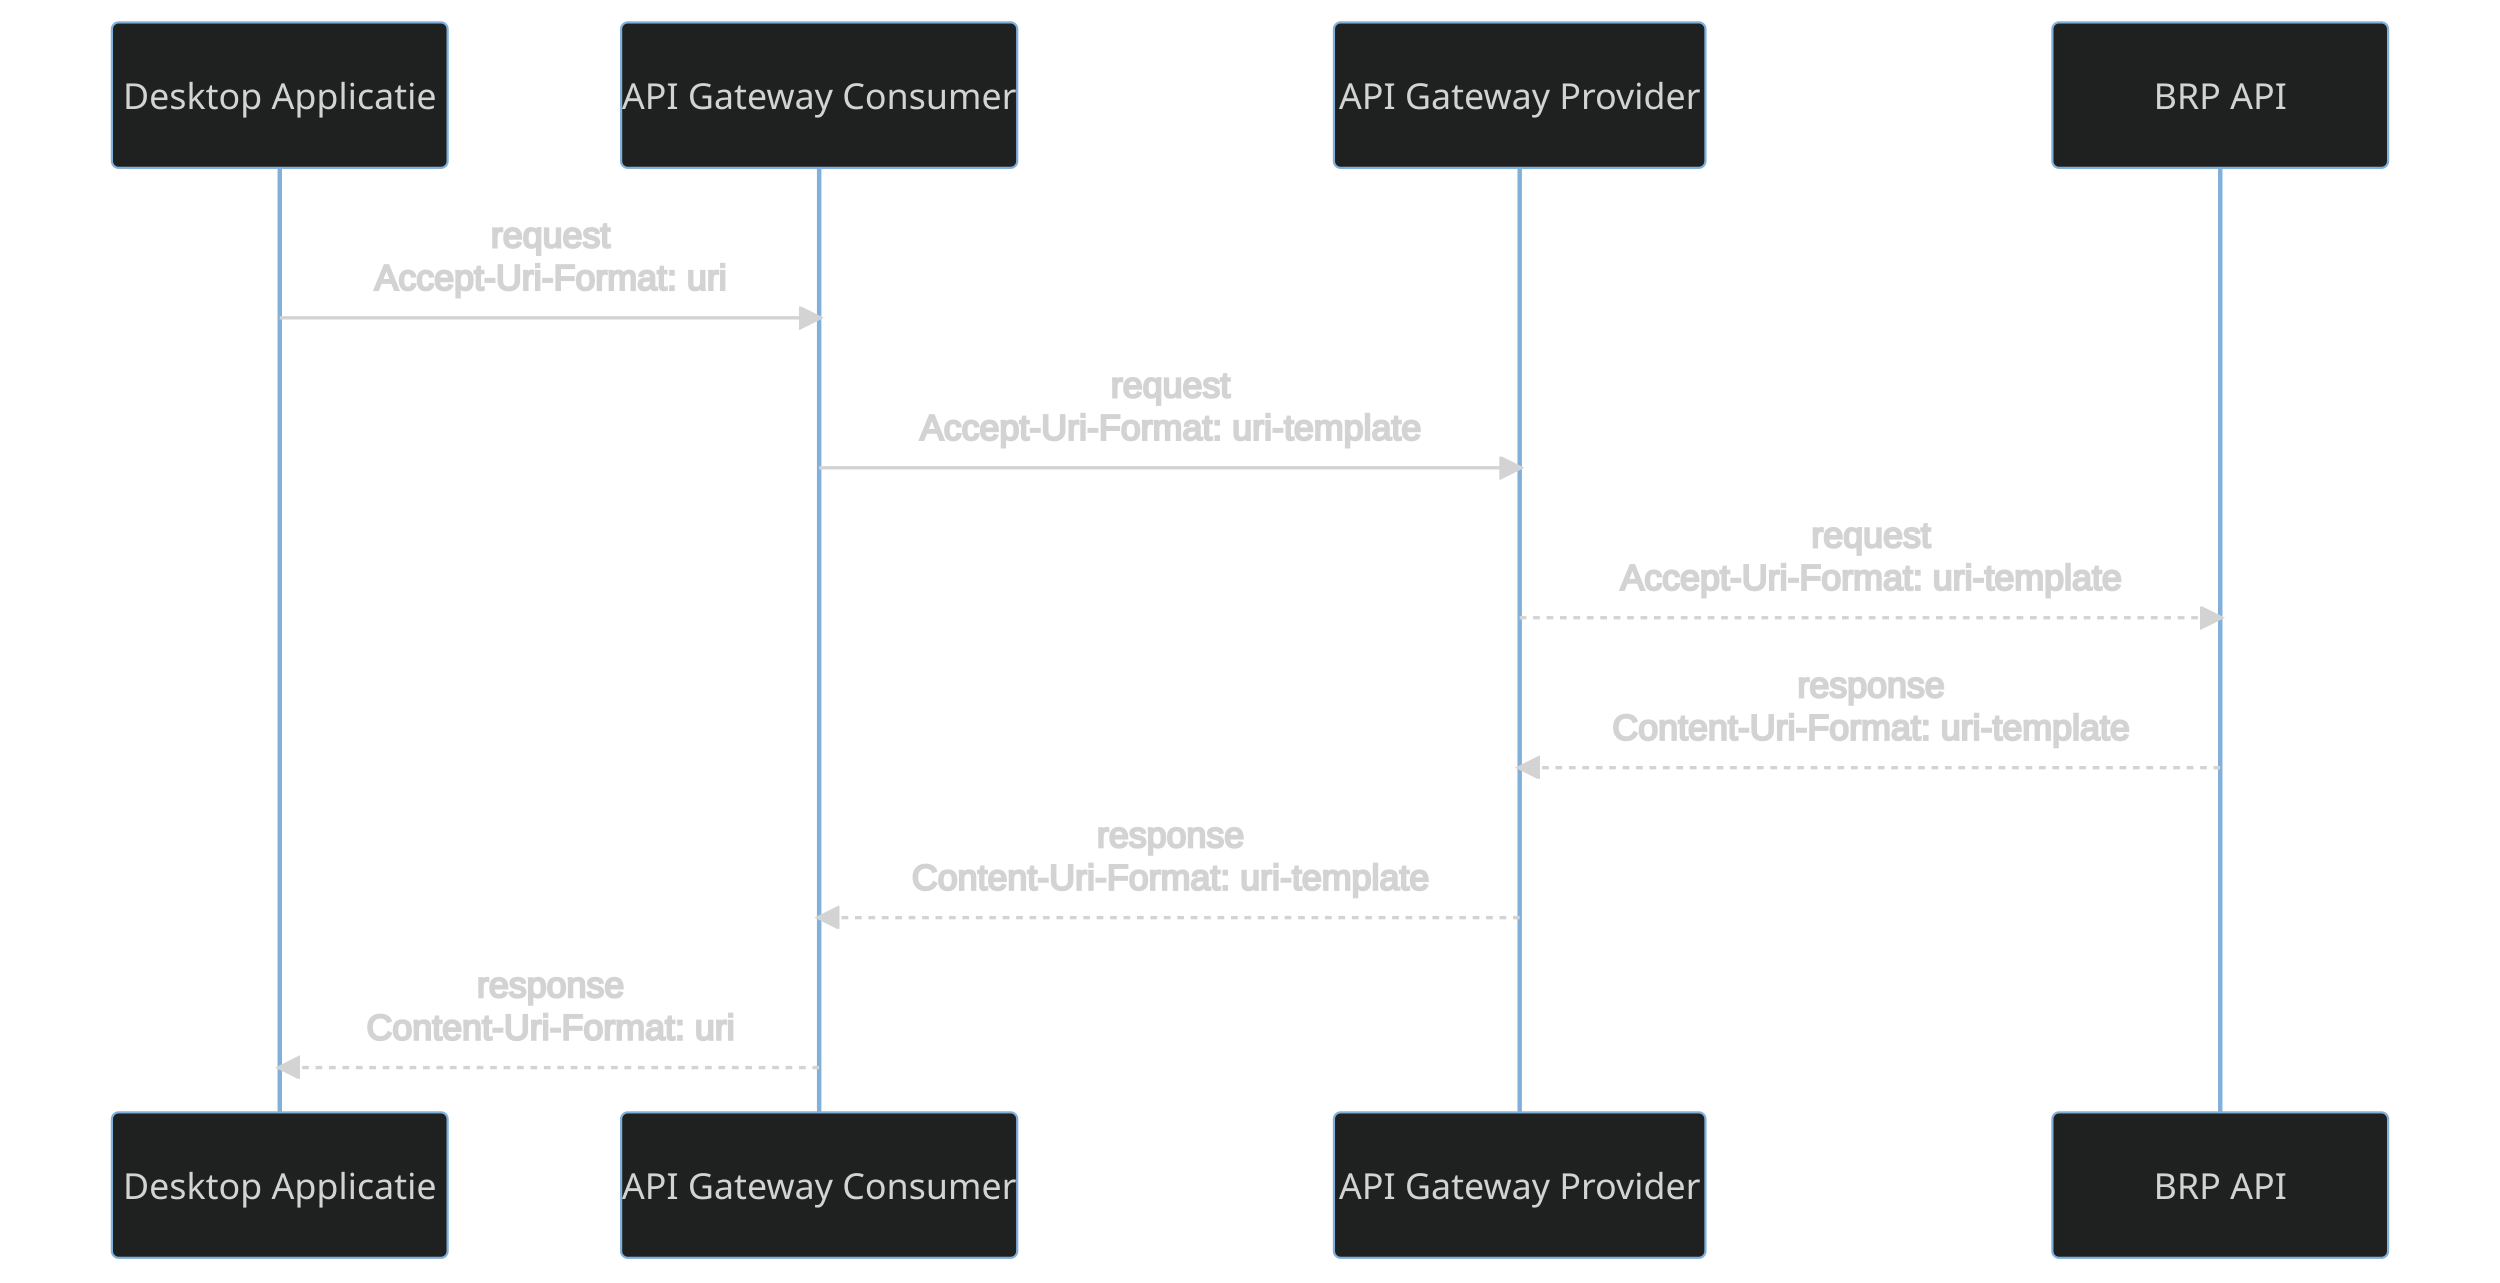
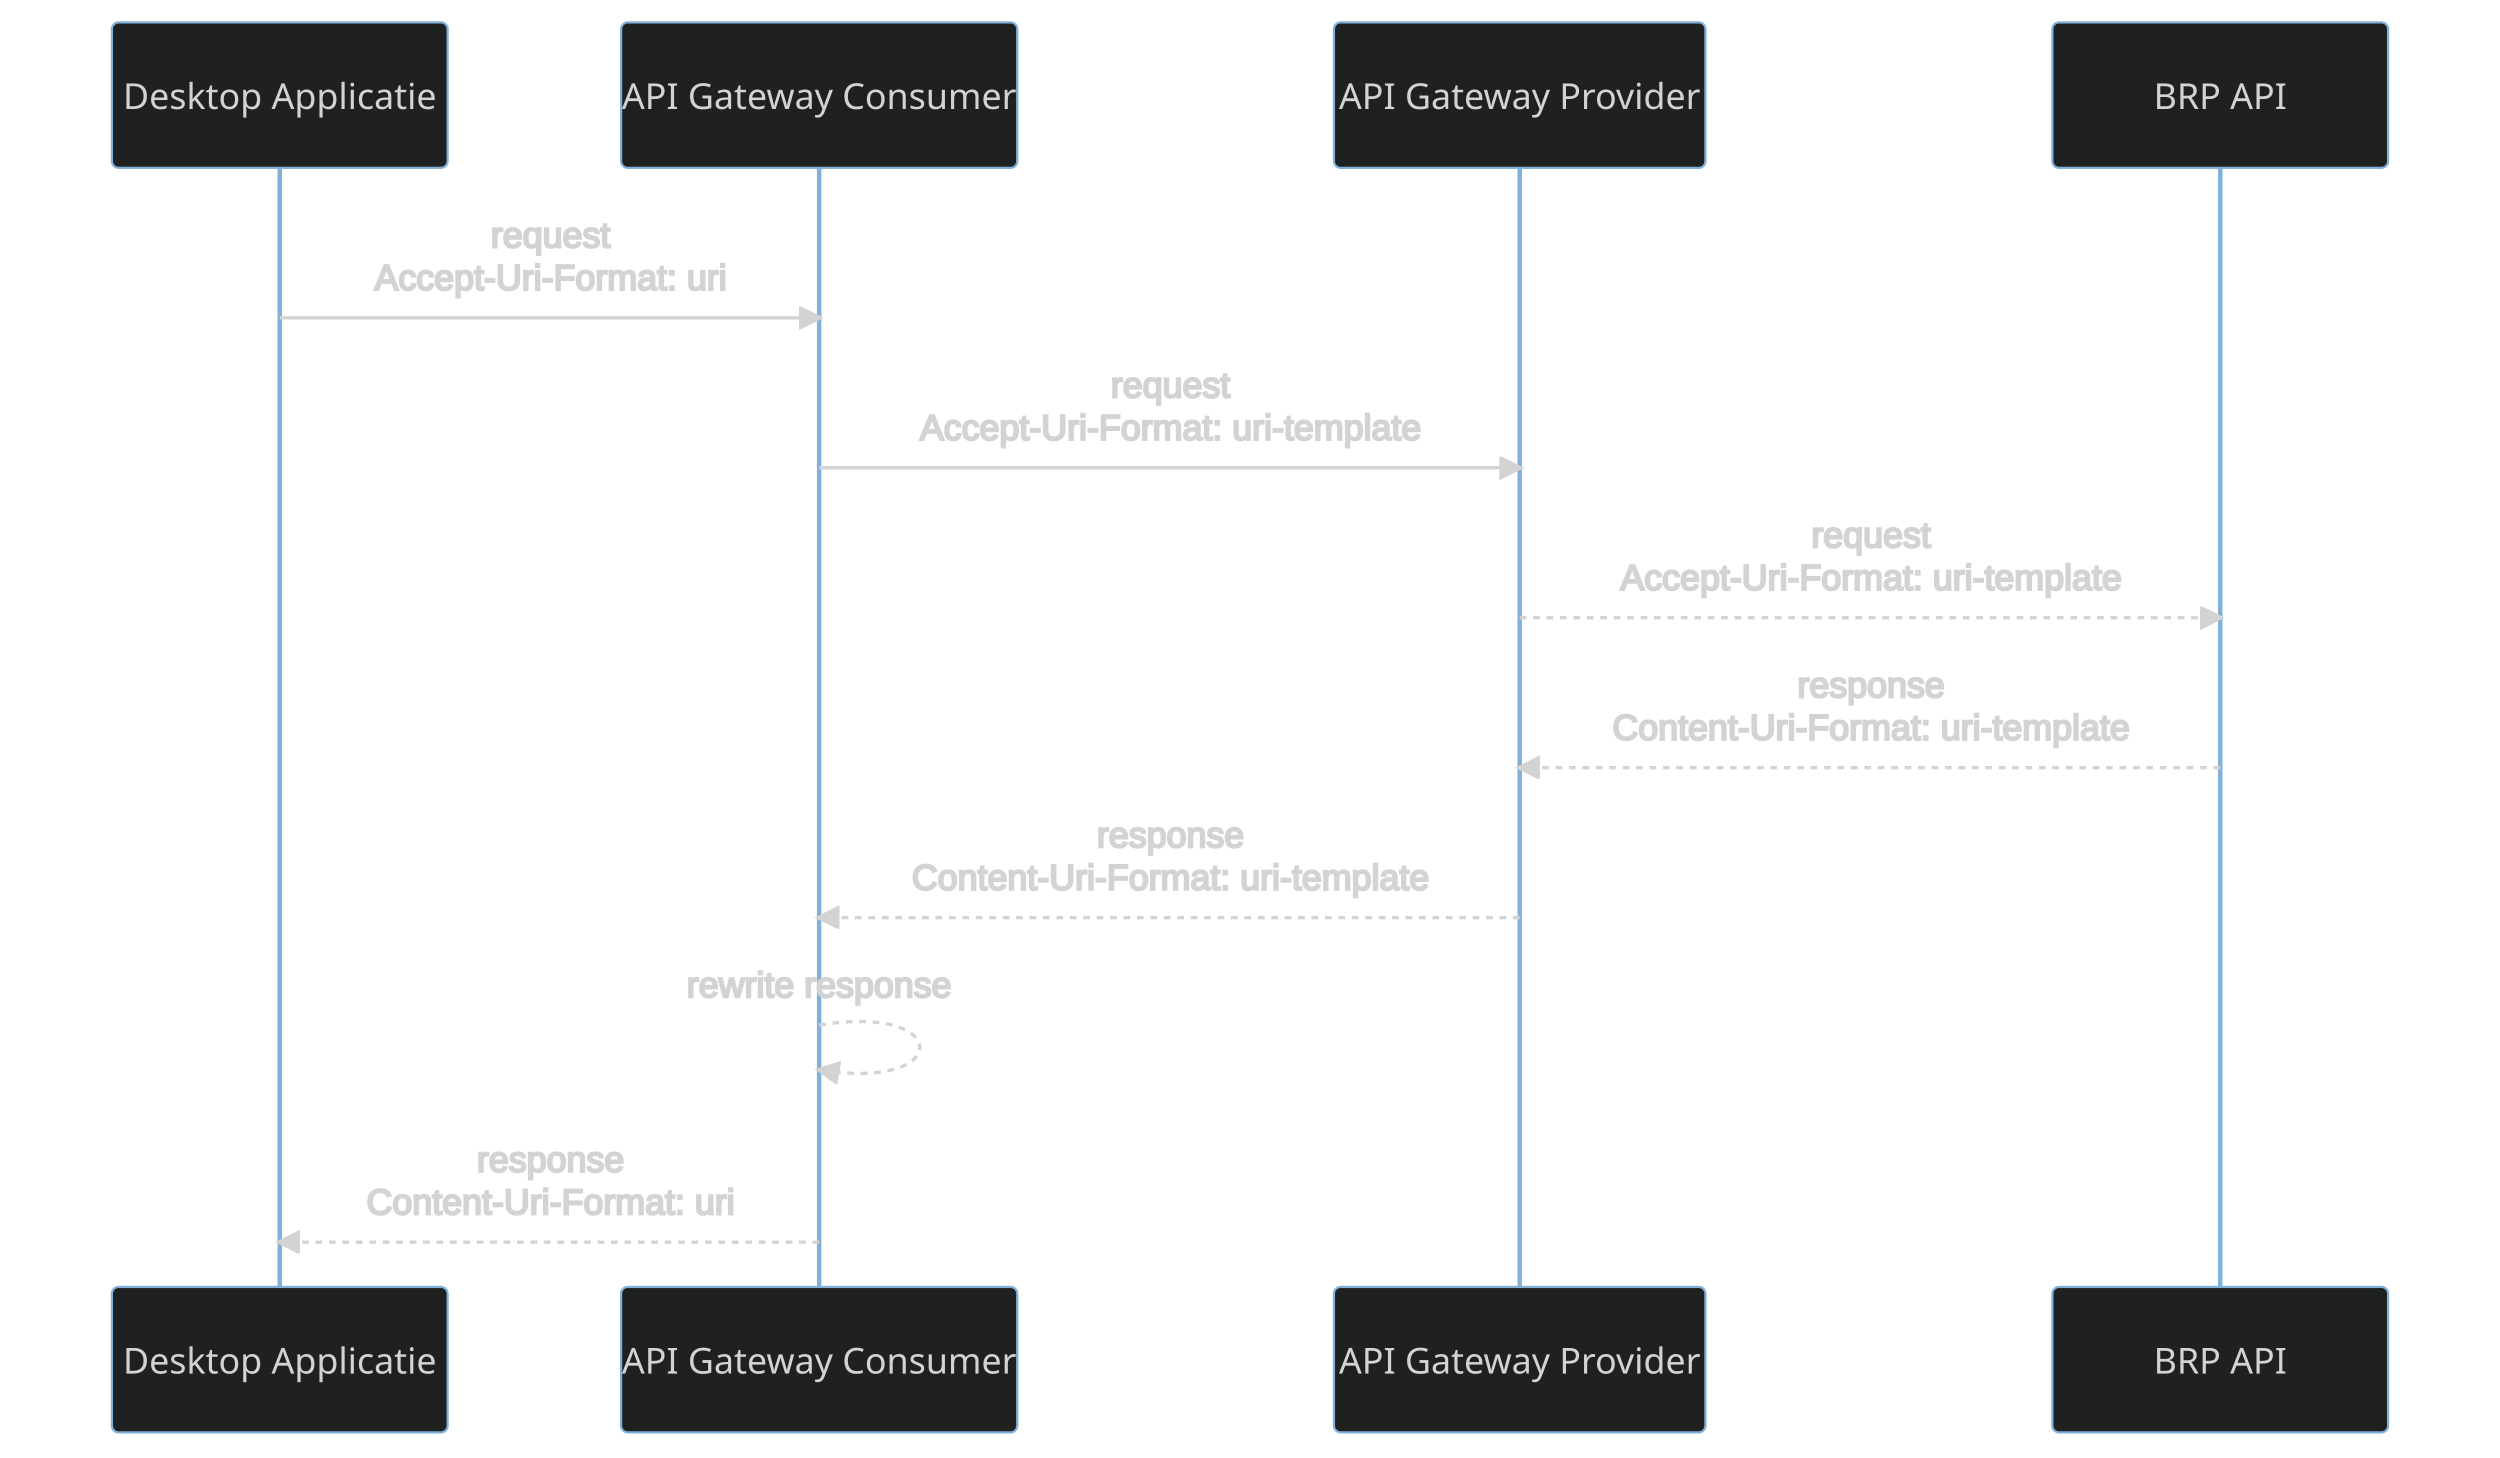
- <svg xmlns="http://www.w3.org/2000/svg" id="graph-div" width="100%" height="573" style="max-width: 1117px;" viewBox="-50 -10 1117 573">
+ <svg xmlns="http://www.w3.org/2000/svg" id="graph-div" width="100%" height="651" style="max-width: 1117px;" viewBox="-50 -10 1117 651">
  <style>#graph-div {font-family:"trebuchet ms",verdana,arial,sans-serif;font-size:16px;fill:#ccc;}#graph-div .error-icon{fill:#a44141;}#graph-div .error-text{fill:#ddd;stroke:#ddd;}#graph-div .edge-thickness-normal{stroke-width:2px;}#graph-div .edge-thickness-thick{stroke-width:3.5px;}#graph-div .edge-pattern-solid{stroke-dasharray:0;}#graph-div .edge-pattern-dashed{stroke-dasharray:3;}#graph-div .edge-pattern-dotted{stroke-dasharray:2;}#graph-div .marker{fill:lightgrey;stroke:lightgrey;}#graph-div .marker.cross{stroke:lightgrey;}#graph-div svg{font-family:"trebuchet ms",verdana,arial,sans-serif;font-size:16px;}#graph-div .actor{stroke:#81B1DB;fill:#1f2020;}#graph-div text.actor&gt;tspan{fill:lightgrey;stroke:none;}#graph-div .actor-line{stroke:lightgrey;}#graph-div .messageLine0{stroke-width:1.5;stroke-dasharray:none;stroke:lightgrey;}#graph-div .messageLine1{stroke-width:1.5;stroke-dasharray:2,2;stroke:lightgrey;}#graph-div #arrowhead path{fill:lightgrey;stroke:lightgrey;}#graph-div .sequenceNumber{fill:black;}#graph-div #sequencenumber{fill:lightgrey;}#graph-div #crosshead path{fill:lightgrey;stroke:lightgrey;}#graph-div .messageText{fill:lightgrey;stroke:lightgrey;}#graph-div .labelBox{stroke:#81B1DB;fill:#1f2020;}#graph-div .labelText,#graph-div .labelText&gt;tspan{fill:lightgrey;stroke:none;}#graph-div .loopText,#graph-div .loopText&gt;tspan{fill:lightgrey;stroke:none;}#graph-div .loopLine{stroke-width:2px;stroke-dasharray:2,2;stroke:#81B1DB;fill:#81B1DB;}#graph-div .note{stroke:hsl(180, 0%, 18.353%);fill:hsl(180, 1.587%, 28.353%);}#graph-div .noteText,#graph-div .noteText&gt;tspan{fill:rgb(183.848, 181.552, 181.552);stroke:none;}#graph-div .activation0{fill:hsl(180, 1.587%, 28.353%);stroke:#81B1DB;}#graph-div .activation1{fill:hsl(180, 1.587%, 28.353%);stroke:#81B1DB;}#graph-div .activation2{fill:hsl(180, 1.587%, 28.353%);stroke:#81B1DB;}#graph-div .actorPopupMenu{position:absolute;}#graph-div .actorPopupMenuPanel{position:absolute;fill:#1f2020;box-shadow:0px 8px 16px 0px rgba(0,0,0,0.2);filter:drop-shadow(3px 5px 2px rgb(0 0 0 / 0.4));}#graph-div .actor-man line{stroke:#81B1DB;fill:#1f2020;}#graph-div .actor-man circle,#graph-div line{stroke:#81B1DB;fill:#1f2020;stroke-width:2px;}#graph-div :root{--mermaid-font-family:"trebuchet ms",verdana,arial,sans-serif;}</style>
  <g />
  <defs>
    <symbol id="computer" width="24" height="24">
      <path transform="scale(.5)" d="M2 2v13h20v-13h-20zm18 11h-16v-9h16v9zm-10.228 6l.466-1h3.524l.467 1h-4.457zm14.228 3h-24l2-6h2.104l-1.33 4h18.45l-1.297-4h2.073l2 6zm-5-10h-14v-7h14v7z" />
    </symbol>
  </defs>
  <defs>
    <symbol id="database" fill-rule="evenodd" clip-rule="evenodd">
      <path transform="scale(.5)" d="M12.258.001l.256.004.255.005.253.008.251.01.249.012.247.015.246.016.242.019.241.02.239.023.236.024.233.027.231.028.229.031.225.032.223.034.22.036.217.038.214.04.211.041.208.043.205.045.201.046.198.048.194.05.191.051.187.053.183.054.18.056.175.057.172.059.168.06.163.061.16.063.155.064.15.066.074.033.073.033.071.034.07.034.069.035.068.035.067.035.066.035.064.036.064.036.062.036.06.036.06.037.058.037.058.037.055.038.055.038.053.038.052.038.051.039.05.039.048.039.047.039.045.04.044.04.043.04.041.04.04.041.039.041.037.041.036.041.034.041.033.042.032.042.03.042.029.042.027.042.026.043.024.043.023.043.021.043.02.043.018.044.017.043.015.044.013.044.012.044.011.045.009.044.007.045.006.045.004.045.002.045.001.045v17l-.001.045-.002.045-.004.045-.006.045-.007.045-.009.044-.011.045-.012.044-.013.044-.015.044-.017.043-.018.044-.02.043-.021.043-.023.043-.024.043-.026.043-.027.042-.029.042-.03.042-.032.042-.033.042-.034.041-.036.041-.037.041-.039.041-.04.041-.041.04-.043.04-.044.04-.045.04-.047.039-.048.039-.05.039-.051.039-.052.038-.053.038-.055.038-.055.038-.058.037-.058.037-.06.037-.06.036-.062.036-.064.036-.064.036-.066.035-.067.035-.068.035-.069.035-.07.034-.071.034-.073.033-.074.033-.15.066-.155.064-.16.063-.163.061-.168.06-.172.059-.175.057-.18.056-.183.054-.187.053-.191.051-.194.05-.198.048-.201.046-.205.045-.208.043-.211.041-.214.04-.217.038-.22.036-.223.034-.225.032-.229.031-.231.028-.233.027-.236.024-.239.023-.241.02-.242.019-.246.016-.247.015-.249.012-.251.01-.253.008-.255.005-.256.004-.258.001-.258-.001-.256-.004-.255-.005-.253-.008-.251-.01-.249-.012-.247-.015-.245-.016-.243-.019-.241-.02-.238-.023-.236-.024-.234-.027-.231-.028-.228-.031-.226-.032-.223-.034-.22-.036-.217-.038-.214-.04-.211-.041-.208-.043-.204-.045-.201-.046-.198-.048-.195-.05-.19-.051-.187-.053-.184-.054-.179-.056-.176-.057-.172-.059-.167-.06-.164-.061-.159-.063-.155-.064-.151-.066-.074-.033-.072-.033-.072-.034-.07-.034-.069-.035-.068-.035-.067-.035-.066-.035-.064-.036-.063-.036-.062-.036-.061-.036-.06-.037-.058-.037-.057-.037-.056-.038-.055-.038-.053-.038-.052-.038-.051-.039-.049-.039-.049-.039-.046-.039-.046-.04-.044-.04-.043-.04-.041-.04-.04-.041-.039-.041-.037-.041-.036-.041-.034-.041-.033-.042-.032-.042-.03-.042-.029-.042-.027-.042-.026-.043-.024-.043-.023-.043-.021-.043-.02-.043-.018-.044-.017-.043-.015-.044-.013-.044-.012-.044-.011-.045-.009-.044-.007-.045-.006-.045-.004-.045-.002-.045-.001-.045v-17l.001-.045.002-.045.004-.045.006-.045.007-.045.009-.044.011-.045.012-.044.013-.044.015-.044.017-.043.018-.044.02-.043.021-.043.023-.043.024-.043.026-.043.027-.042.029-.042.03-.042.032-.042.033-.042.034-.041.036-.041.037-.041.039-.041.04-.041.041-.04.043-.04.044-.04.046-.04.046-.039.049-.039.049-.039.051-.039.052-.038.053-.038.055-.038.056-.038.057-.037.058-.037.06-.037.061-.036.062-.036.063-.036.064-.036.066-.035.067-.035.068-.035.069-.035.07-.034.072-.034.072-.033.074-.033.151-.066.155-.064.159-.063.164-.061.167-.06.172-.059.176-.057.179-.056.184-.054.187-.053.19-.051.195-.05.198-.048.201-.046.204-.045.208-.043.211-.041.214-.04.217-.038.22-.036.223-.034.226-.032.228-.031.231-.028.234-.027.236-.024.238-.023.241-.02.243-.019.245-.016.247-.015.249-.012.251-.01.253-.008.255-.005.256-.004.258-.001.258.001zm-9.258 20.499v.01l.001.021.003.021.004.022.005.021.006.022.007.022.009.023.01.022.011.023.012.023.013.023.015.023.016.024.017.023.018.024.019.024.021.024.022.025.023.024.024.025.052.049.056.05.061.051.066.051.07.051.075.051.079.052.084.052.088.052.092.052.097.052.102.051.105.052.11.052.114.051.119.051.123.051.127.05.131.05.135.05.139.048.144.049.147.047.152.047.155.047.16.045.163.045.167.043.171.043.176.041.178.041.183.039.187.039.19.037.194.035.197.035.202.033.204.031.209.03.212.029.216.027.219.025.222.024.226.021.23.02.233.018.236.016.24.015.243.012.246.01.249.008.253.005.256.004.259.001.26-.001.257-.004.254-.005.25-.008.247-.011.244-.012.241-.014.237-.016.233-.018.231-.021.226-.021.224-.024.22-.026.216-.027.212-.028.21-.031.205-.031.202-.034.198-.034.194-.036.191-.037.187-.039.183-.04.179-.04.175-.042.172-.043.168-.044.163-.045.16-.046.155-.046.152-.047.148-.048.143-.049.139-.049.136-.05.131-.05.126-.05.123-.051.118-.052.114-.051.11-.052.106-.052.101-.052.096-.052.092-.052.088-.053.083-.051.079-.052.074-.052.07-.051.065-.051.06-.051.056-.05.051-.05.023-.024.023-.025.021-.024.02-.024.019-.024.018-.024.017-.024.015-.023.014-.024.013-.023.012-.023.01-.023.01-.022.008-.022.006-.022.006-.022.004-.022.004-.021.001-.021.001-.021v-4.127l-.077.055-.08.053-.083.054-.085.053-.087.052-.09.052-.093.051-.095.05-.097.05-.1.049-.102.049-.105.048-.106.047-.109.047-.111.046-.114.045-.115.045-.118.044-.12.043-.122.042-.124.042-.126.041-.128.04-.13.04-.132.038-.134.038-.135.037-.138.037-.139.035-.142.035-.143.034-.144.033-.147.032-.148.031-.15.03-.151.03-.153.029-.154.027-.156.027-.158.026-.159.025-.161.024-.162.023-.163.022-.165.021-.166.02-.167.019-.169.018-.169.017-.171.016-.173.015-.173.014-.175.013-.175.012-.177.011-.178.01-.179.008-.179.008-.181.006-.182.005-.182.004-.184.003-.184.002h-.37l-.184-.002-.184-.003-.182-.004-.182-.005-.181-.006-.179-.008-.179-.008-.178-.01-.176-.011-.176-.012-.175-.013-.173-.014-.172-.015-.171-.016-.17-.017-.169-.018-.167-.019-.166-.02-.165-.021-.163-.022-.162-.023-.161-.024-.159-.025-.157-.026-.156-.027-.155-.027-.153-.029-.151-.03-.15-.03-.148-.031-.146-.032-.145-.033-.143-.034-.141-.035-.14-.035-.137-.037-.136-.037-.134-.038-.132-.038-.13-.04-.128-.04-.126-.041-.124-.042-.122-.042-.12-.044-.117-.043-.116-.045-.113-.045-.112-.046-.109-.047-.106-.047-.105-.048-.102-.049-.1-.049-.097-.05-.095-.05-.093-.052-.09-.051-.087-.052-.085-.053-.083-.054-.08-.054-.077-.054v4.127zm0-5.654v.011l.001.021.003.021.004.021.005.022.006.022.007.022.009.022.01.022.011.023.012.023.013.023.015.024.016.023.017.024.018.024.019.024.021.024.022.024.023.025.024.024.052.05.056.05.061.05.066.051.07.051.075.052.079.051.084.052.088.052.092.052.097.052.102.052.105.052.11.051.114.051.119.052.123.05.127.051.131.05.135.049.139.049.144.048.147.048.152.047.155.046.16.045.163.045.167.044.171.042.176.042.178.04.183.04.187.038.19.037.194.036.197.034.202.033.204.032.209.03.212.028.216.027.219.025.222.024.226.022.23.02.233.018.236.016.24.014.243.012.246.01.249.008.253.006.256.003.259.001.26-.001.257-.003.254-.006.25-.008.247-.01.244-.012.241-.015.237-.016.233-.018.231-.02.226-.022.224-.024.22-.025.216-.027.212-.029.21-.03.205-.032.202-.033.198-.035.194-.036.191-.037.187-.039.183-.039.179-.041.175-.042.172-.043.168-.044.163-.045.16-.045.155-.047.152-.047.148-.048.143-.048.139-.05.136-.049.131-.05.126-.051.123-.051.118-.051.114-.052.11-.052.106-.052.101-.052.096-.052.092-.052.088-.052.083-.052.079-.052.074-.051.07-.052.065-.051.06-.05.056-.051.051-.049.023-.025.023-.024.021-.025.02-.024.019-.024.018-.024.017-.024.015-.023.014-.023.013-.024.012-.022.01-.023.01-.023.008-.022.006-.022.006-.022.004-.021.004-.022.001-.021.001-.021v-4.139l-.077.054-.08.054-.083.054-.085.052-.087.053-.09.051-.093.051-.095.051-.097.05-.1.049-.102.049-.105.048-.106.047-.109.047-.111.046-.114.045-.115.044-.118.044-.12.044-.122.042-.124.042-.126.041-.128.04-.13.039-.132.039-.134.038-.135.037-.138.036-.139.036-.142.035-.143.033-.144.033-.147.033-.148.031-.15.03-.151.03-.153.028-.154.028-.156.027-.158.026-.159.025-.161.024-.162.023-.163.022-.165.021-.166.02-.167.019-.169.018-.169.017-.171.016-.173.015-.173.014-.175.013-.175.012-.177.011-.178.009-.179.009-.179.007-.181.007-.182.005-.182.004-.184.003-.184.002h-.37l-.184-.002-.184-.003-.182-.004-.182-.005-.181-.007-.179-.007-.179-.009-.178-.009-.176-.011-.176-.012-.175-.013-.173-.014-.172-.015-.171-.016-.17-.017-.169-.018-.167-.019-.166-.02-.165-.021-.163-.022-.162-.023-.161-.024-.159-.025-.157-.026-.156-.027-.155-.028-.153-.028-.151-.03-.15-.03-.148-.031-.146-.033-.145-.033-.143-.033-.141-.035-.14-.036-.137-.036-.136-.037-.134-.038-.132-.039-.13-.039-.128-.04-.126-.041-.124-.042-.122-.043-.12-.043-.117-.044-.116-.044-.113-.046-.112-.046-.109-.046-.106-.047-.105-.048-.102-.049-.1-.049-.097-.05-.095-.051-.093-.051-.09-.051-.087-.053-.085-.052-.083-.054-.08-.054-.077-.054v4.139zm0-5.666v.011l.001.02.003.022.004.021.005.022.006.021.007.022.009.023.01.022.011.023.012.023.013.023.015.023.016.024.017.024.018.023.019.024.021.025.022.024.023.024.024.025.052.05.056.05.061.05.066.051.07.051.075.052.079.051.084.052.088.052.092.052.097.052.102.052.105.051.11.052.114.051.119.051.123.051.127.05.131.05.135.05.139.049.144.048.147.048.152.047.155.046.16.045.163.045.167.043.171.043.176.042.178.04.183.04.187.038.19.037.194.036.197.034.202.033.204.032.209.03.212.028.216.027.219.025.222.024.226.021.23.02.233.018.236.017.24.014.243.012.246.01.249.008.253.006.256.003.259.001.26-.001.257-.003.254-.006.25-.008.247-.01.244-.013.241-.014.237-.016.233-.018.231-.02.226-.022.224-.024.22-.025.216-.027.212-.029.21-.03.205-.032.202-.033.198-.035.194-.036.191-.037.187-.039.183-.039.179-.041.175-.042.172-.043.168-.044.163-.045.16-.045.155-.047.152-.047.148-.048.143-.049.139-.049.136-.049.131-.051.126-.05.123-.051.118-.052.114-.051.11-.052.106-.052.101-.052.096-.052.092-.052.088-.052.083-.052.079-.052.074-.052.07-.051.065-.051.06-.051.056-.05.051-.049.023-.025.023-.025.021-.024.02-.024.019-.024.018-.024.017-.024.015-.023.014-.024.013-.023.012-.023.01-.022.01-.023.008-.022.006-.022.006-.022.004-.022.004-.021.001-.021.001-.021v-4.153l-.077.054-.08.054-.083.053-.085.053-.087.053-.09.051-.093.051-.095.051-.097.05-.1.049-.102.048-.105.048-.106.048-.109.046-.111.046-.114.046-.115.044-.118.044-.12.043-.122.043-.124.042-.126.041-.128.04-.13.039-.132.039-.134.038-.135.037-.138.036-.139.036-.142.034-.143.034-.144.033-.147.032-.148.032-.15.03-.151.03-.153.028-.154.028-.156.027-.158.026-.159.024-.161.024-.162.023-.163.023-.165.021-.166.02-.167.019-.169.018-.169.017-.171.016-.173.015-.173.014-.175.013-.175.012-.177.01-.178.01-.179.009-.179.007-.181.006-.182.006-.182.004-.184.003-.184.001-.185.001-.185-.001-.184-.001-.184-.003-.182-.004-.182-.006-.181-.006-.179-.007-.179-.009-.178-.01-.176-.01-.176-.012-.175-.013-.173-.014-.172-.015-.171-.016-.17-.017-.169-.018-.167-.019-.166-.02-.165-.021-.163-.023-.162-.023-.161-.024-.159-.024-.157-.026-.156-.027-.155-.028-.153-.028-.151-.03-.15-.03-.148-.032-.146-.032-.145-.033-.143-.034-.141-.034-.14-.036-.137-.036-.136-.037-.134-.038-.132-.039-.13-.039-.128-.041-.126-.041-.124-.041-.122-.043-.12-.043-.117-.044-.116-.044-.113-.046-.112-.046-.109-.046-.106-.048-.105-.048-.102-.048-.1-.05-.097-.049-.095-.051-.093-.051-.09-.052-.087-.052-.085-.053-.083-.053-.08-.054-.077-.054v4.153zm8.74-8.179l-.257.004-.254.005-.25.008-.247.011-.244.012-.241.014-.237.016-.233.018-.231.021-.226.022-.224.023-.22.026-.216.027-.212.028-.21.031-.205.032-.202.033-.198.034-.194.036-.191.038-.187.038-.183.04-.179.041-.175.042-.172.043-.168.043-.163.045-.16.046-.155.046-.152.048-.148.048-.143.048-.139.049-.136.05-.131.05-.126.051-.123.051-.118.051-.114.052-.11.052-.106.052-.101.052-.096.052-.092.052-.088.052-.083.052-.079.052-.074.051-.07.052-.065.051-.06.05-.056.05-.051.05-.023.025-.023.024-.021.024-.02.025-.019.024-.018.024-.017.023-.015.024-.014.023-.013.023-.012.023-.01.023-.01.022-.008.022-.006.023-.006.021-.004.022-.004.021-.001.021-.001.021.001.021.001.021.004.021.004.022.006.021.006.023.008.022.01.022.01.023.012.023.013.023.014.023.015.024.017.023.018.024.019.024.02.025.021.024.023.024.023.025.051.05.056.05.06.05.065.051.07.052.074.051.079.052.083.052.088.052.092.052.096.052.101.052.106.052.11.052.114.052.118.051.123.051.126.051.131.05.136.05.139.049.143.048.148.048.152.048.155.046.16.046.163.045.168.043.172.043.175.042.179.041.183.04.187.038.191.038.194.036.198.034.202.033.205.032.21.031.212.028.216.027.22.026.224.023.226.022.231.021.233.018.237.016.241.014.244.012.247.011.25.008.254.005.257.004.26.001.26-.001.257-.004.254-.005.25-.008.247-.011.244-.012.241-.014.237-.016.233-.018.231-.021.226-.022.224-.023.22-.026.216-.027.212-.028.21-.031.205-.032.202-.033.198-.034.194-.036.191-.038.187-.038.183-.04.179-.041.175-.042.172-.043.168-.043.163-.045.16-.046.155-.046.152-.048.148-.048.143-.048.139-.049.136-.05.131-.05.126-.051.123-.051.118-.051.114-.052.11-.052.106-.052.101-.052.096-.052.092-.052.088-.052.083-.052.079-.052.074-.051.07-.052.065-.051.06-.05.056-.05.051-.05.023-.025.023-.024.021-.024.02-.025.019-.024.018-.024.017-.023.015-.024.014-.023.013-.023.012-.023.01-.023.01-.022.008-.022.006-.023.006-.021.004-.022.004-.021.001-.021.001-.021-.001-.021-.001-.021-.004-.021-.004-.022-.006-.021-.006-.023-.008-.022-.01-.022-.01-.023-.012-.023-.013-.023-.014-.023-.015-.024-.017-.023-.018-.024-.019-.024-.02-.025-.021-.024-.023-.024-.023-.025-.051-.05-.056-.05-.06-.05-.065-.051-.07-.052-.074-.051-.079-.052-.083-.052-.088-.052-.092-.052-.096-.052-.101-.052-.106-.052-.11-.052-.114-.052-.118-.051-.123-.051-.126-.051-.131-.05-.136-.05-.139-.049-.143-.048-.148-.048-.152-.048-.155-.046-.16-.046-.163-.045-.168-.043-.172-.043-.175-.042-.179-.041-.183-.04-.187-.038-.191-.038-.194-.036-.198-.034-.202-.033-.205-.032-.21-.031-.212-.028-.216-.027-.22-.026-.224-.023-.226-.022-.231-.021-.233-.018-.237-.016-.241-.014-.244-.012-.247-.011-.25-.008-.254-.005-.257-.004-.26-.001-.26.001z" />
    </symbol>
  </defs>
  <defs>
    <symbol id="clock" width="24" height="24">
      <path transform="scale(.5)" d="M12 2c5.514 0 10 4.486 10 10s-4.486 10-10 10-10-4.486-10-10 4.486-10 10-10zm0-2c-6.627 0-12 5.373-12 12s5.373 12 12 12 12-5.373 12-12-5.373-12-12-12zm5.848 12.459c.202.038.202.333.001.372-1.907.361-6.045 1.111-6.547 1.111-.719 0-1.301-.582-1.301-1.301 0-.512.77-5.447 1.125-7.445.034-.192.312-.181.343.014l.985 6.238 5.394 1.011z" />
    </symbol>
  </defs>
  <g>
-     <line id="actor11" x1="75" y1="5" x2="75" y2="507" class="200" stroke-width="0.5px" stroke="#999" />
-     <g id="root-11">
+     <line id="actor72" x1="75" y1="5" x2="75" y2="585" class="200" stroke-width="0.5px" stroke="#999" />
+     <g id="root-72">
      <rect x="0" y="0" fill="#eaeaea" stroke="#666" width="150" height="65" rx="3" ry="3" class="actor" />
      <text x="75" y="32.5" style="text-anchor: middle; font-weight: 400; font-family: &quot;Open-Sans&quot;, &quot;sans-serif&quot;;" dominant-baseline="central" alignment-baseline="central" class="actor">
        <tspan x="75" dy="0">Desktop Applicatie</tspan>
      </text>
    </g>
  </g>
  <g>
-     <line id="actor12" x1="316" y1="5" x2="316" y2="507" class="200" stroke-width="0.5px" stroke="#999" />
-     <g id="root-12">
+     <line id="actor73" x1="316" y1="5" x2="316" y2="585" class="200" stroke-width="0.5px" stroke="#999" />
+     <g id="root-73">
      <rect x="227.5" y="0" fill="#eaeaea" stroke="#666" width="177" height="65" rx="3" ry="3" class="actor" />
      <text x="316" y="32.5" style="text-anchor: middle; font-weight: 400; font-family: &quot;Open-Sans&quot;, &quot;sans-serif&quot;;" dominant-baseline="central" alignment-baseline="central" class="actor">
        <tspan x="316" dy="0">API Gateway Consumer</tspan>
      </text>
    </g>
  </g>
  <g>
-     <line id="actor13" x1="629" y1="5" x2="629" y2="507" class="200" stroke-width="0.5px" stroke="#999" />
-     <g id="root-13">
+     <line id="actor74" x1="629" y1="5" x2="629" y2="585" class="200" stroke-width="0.5px" stroke="#999" />
+     <g id="root-74">
      <rect x="546" y="0" fill="#eaeaea" stroke="#666" width="166" height="65" rx="3" ry="3" class="actor" />
      <text x="629" y="32.5" style="text-anchor: middle; font-weight: 400; font-family: &quot;Open-Sans&quot;, &quot;sans-serif&quot;;" dominant-baseline="central" alignment-baseline="central" class="actor">
        <tspan x="629" dy="0">API Gateway Provider</tspan>
      </text>
    </g>
  </g>
  <g>
-     <line id="actor14" x1="942" y1="5" x2="942" y2="507" class="200" stroke-width="0.5px" stroke="#999" />
-     <g id="root-14">
+     <line id="actor75" x1="942" y1="5" x2="942" y2="585" class="200" stroke-width="0.5px" stroke="#999" />
+     <g id="root-75">
      <rect x="867" y="0" fill="#eaeaea" stroke="#666" width="150" height="65" rx="3" ry="3" class="actor" />
      <text x="942" y="32.5" style="text-anchor: middle; font-weight: 400; font-family: &quot;Open-Sans&quot;, &quot;sans-serif&quot;;" dominant-baseline="central" alignment-baseline="central" class="actor">
        <tspan x="942" dy="0">BRP API</tspan>
      </text>
    </g>
  </g>
  <defs>
    <marker id="arrowhead" refX="9" refY="5" markerUnits="userSpaceOnUse" markerWidth="12" markerHeight="12" orient="auto">
      <path d="M 0 0 L 10 5 L 0 10 z" />
    </marker>
  </defs>
  <defs>
    <marker id="crosshead" markerWidth="15" markerHeight="8" orient="auto" refX="16" refY="4">
      <path fill="black" stroke="#000000" style="stroke-dasharray: 0px, 0px;" stroke-width="1px" d="M 9,2 V 6 L16,4 Z" />
      <path fill="none" stroke="#000000" style="stroke-dasharray: 0px, 0px;" stroke-width="1px" d="M 0,1 L 6,7 M 6,1 L 0,7" />
    </marker>
  </defs>
  <defs>
    <marker id="filled-head" refX="18" refY="7" markerWidth="20" markerHeight="28" orient="auto">
      <path d="M 18,7 L9,13 L14,7 L9,1 Z" />
    </marker>
  </defs>
  <defs>
    <marker id="sequencenumber" refX="15" refY="15" markerWidth="60" markerHeight="40" orient="auto">
      <circle cx="15" cy="15" r="6" />
    </marker>
  </defs>
  <text x="196" y="80" text-anchor="middle" dominant-baseline="middle" alignment-baseline="middle" style="font-family: &quot;trebuchet ms&quot;, verdana, arial, sans-serif; font-weight: 400;" class="messageText" dy="1em">request</text>
  <text x="196" y="99" text-anchor="middle" dominant-baseline="middle" alignment-baseline="middle" style="font-family: &quot;trebuchet ms&quot;, verdana, arial, sans-serif; font-weight: 400;" class="messageText" dy="1em">Accept-Uri-Format: uri</text>
  <line x1="75" y1="132" x2="316" y2="132" class="messageLine0" stroke-width="2" stroke="none" style="fill: none;" marker-end="url(#arrowhead)" />
  <text x="473" y="147" text-anchor="middle" dominant-baseline="middle" alignment-baseline="middle" style="font-family: &quot;trebuchet ms&quot;, verdana, arial, sans-serif; font-weight: 400;" class="messageText" dy="1em">request</text>
  <text x="473" y="166" text-anchor="middle" dominant-baseline="middle" alignment-baseline="middle" style="font-family: &quot;trebuchet ms&quot;, verdana, arial, sans-serif; font-weight: 400;" class="messageText" dy="1em">Accept-Uri-Format: uri-template</text>
  <line x1="316" y1="199" x2="629" y2="199" class="messageLine0" stroke-width="2" stroke="none" style="fill: none;" marker-end="url(#arrowhead)" />
  <text x="786" y="214" text-anchor="middle" dominant-baseline="middle" alignment-baseline="middle" style="font-family: &quot;trebuchet ms&quot;, verdana, arial, sans-serif; font-weight: 400;" class="messageText" dy="1em">request</text>
  <text x="786" y="233" text-anchor="middle" dominant-baseline="middle" alignment-baseline="middle" style="font-family: &quot;trebuchet ms&quot;, verdana, arial, sans-serif; font-weight: 400;" class="messageText" dy="1em">Accept-Uri-Format: uri-template</text>
  <line x1="629" y1="266" x2="942" y2="266" style="stroke-dasharray: 3px, 3px; fill: none;" class="messageLine1" stroke-width="2" stroke="none" marker-end="url(#arrowhead)" />
  <text x="786" y="281" text-anchor="middle" dominant-baseline="middle" alignment-baseline="middle" style="font-family: &quot;trebuchet ms&quot;, verdana, arial, sans-serif; font-weight: 400;" class="messageText" dy="1em">response</text>
  <text x="786" y="300" text-anchor="middle" dominant-baseline="middle" alignment-baseline="middle" style="font-family: &quot;trebuchet ms&quot;, verdana, arial, sans-serif; font-weight: 400;" class="messageText" dy="1em">Content-Uri-Format: uri-template</text>
  <line x1="942" y1="333" x2="629" y2="333" style="stroke-dasharray: 3px, 3px; fill: none;" class="messageLine1" stroke-width="2" stroke="none" marker-end="url(#arrowhead)" />
  <text x="473" y="348" text-anchor="middle" dominant-baseline="middle" alignment-baseline="middle" style="font-family: &quot;trebuchet ms&quot;, verdana, arial, sans-serif; font-weight: 400;" class="messageText" dy="1em">response</text>
  <text x="473" y="367" text-anchor="middle" dominant-baseline="middle" alignment-baseline="middle" style="font-family: &quot;trebuchet ms&quot;, verdana, arial, sans-serif; font-weight: 400;" class="messageText" dy="1em">Content-Uri-Format: uri-template</text>
  <line x1="629" y1="400" x2="316" y2="400" style="stroke-dasharray: 3px, 3px; fill: none;" class="messageLine1" stroke-width="2" stroke="none" marker-end="url(#arrowhead)" />
-   <text x="196" y="415" text-anchor="middle" dominant-baseline="middle" alignment-baseline="middle" style="font-family: &quot;trebuchet ms&quot;, verdana, arial, sans-serif; font-weight: 400;" class="messageText" dy="1em">response</text>
-   <text x="196" y="434" text-anchor="middle" dominant-baseline="middle" alignment-baseline="middle" style="font-family: &quot;trebuchet ms&quot;, verdana, arial, sans-serif; font-weight: 400;" class="messageText" dy="1em">Content-Uri-Format: uri</text>
-   <line x1="316" y1="467" x2="75" y2="467" style="stroke-dasharray: 3px, 3px; fill: none;" class="messageLine1" stroke-width="2" stroke="none" marker-end="url(#arrowhead)" />
+   <text x="316" y="415" text-anchor="middle" dominant-baseline="middle" alignment-baseline="middle" style="font-family: &quot;trebuchet ms&quot;, verdana, arial, sans-serif; font-weight: 400;" class="messageText" dy="1em">rewrite response</text>
+   <path d="M 316,448 C 376,438 376,478 316,468" style="stroke-dasharray: 3px, 3px; fill: none;" class="messageLine1" stroke-width="2" stroke="none" marker-end="url(#arrowhead)" />
+   <text x="196" y="493" text-anchor="middle" dominant-baseline="middle" alignment-baseline="middle" style="font-family: &quot;trebuchet ms&quot;, verdana, arial, sans-serif; font-weight: 400;" class="messageText" dy="1em">response</text>
+   <text x="196" y="512" text-anchor="middle" dominant-baseline="middle" alignment-baseline="middle" style="font-family: &quot;trebuchet ms&quot;, verdana, arial, sans-serif; font-weight: 400;" class="messageText" dy="1em">Content-Uri-Format: uri</text>
+   <line x1="316" y1="545" x2="75" y2="545" style="stroke-dasharray: 3px, 3px; fill: none;" class="messageLine1" stroke-width="2" stroke="none" marker-end="url(#arrowhead)" />
  <g>
-     <rect x="0" y="487" fill="#eaeaea" stroke="#666" width="150" height="65" rx="3" ry="3" class="actor" />
-     <text x="75" y="519.5" style="text-anchor: middle; font-weight: 400; font-family: &quot;Open-Sans&quot;, &quot;sans-serif&quot;;" dominant-baseline="central" alignment-baseline="central" class="actor">
+     <rect x="0" y="565" fill="#eaeaea" stroke="#666" width="150" height="65" rx="3" ry="3" class="actor" />
+     <text x="75" y="597.5" style="text-anchor: middle; font-weight: 400; font-family: &quot;Open-Sans&quot;, &quot;sans-serif&quot;;" dominant-baseline="central" alignment-baseline="central" class="actor">
      <tspan x="75" dy="0">Desktop Applicatie</tspan>
    </text>
  </g>
  <g>
-     <rect x="227.5" y="487" fill="#eaeaea" stroke="#666" width="177" height="65" rx="3" ry="3" class="actor" />
-     <text x="316" y="519.5" style="text-anchor: middle; font-weight: 400; font-family: &quot;Open-Sans&quot;, &quot;sans-serif&quot;;" dominant-baseline="central" alignment-baseline="central" class="actor">
+     <rect x="227.5" y="565" fill="#eaeaea" stroke="#666" width="177" height="65" rx="3" ry="3" class="actor" />
+     <text x="316" y="597.5" style="text-anchor: middle; font-weight: 400; font-family: &quot;Open-Sans&quot;, &quot;sans-serif&quot;;" dominant-baseline="central" alignment-baseline="central" class="actor">
      <tspan x="316" dy="0">API Gateway Consumer</tspan>
    </text>
  </g>
  <g>
-     <rect x="546" y="487" fill="#eaeaea" stroke="#666" width="166" height="65" rx="3" ry="3" class="actor" />
-     <text x="629" y="519.5" style="text-anchor: middle; font-weight: 400; font-family: &quot;Open-Sans&quot;, &quot;sans-serif&quot;;" dominant-baseline="central" alignment-baseline="central" class="actor">
+     <rect x="546" y="565" fill="#eaeaea" stroke="#666" width="166" height="65" rx="3" ry="3" class="actor" />
+     <text x="629" y="597.5" style="text-anchor: middle; font-weight: 400; font-family: &quot;Open-Sans&quot;, &quot;sans-serif&quot;;" dominant-baseline="central" alignment-baseline="central" class="actor">
      <tspan x="629" dy="0">API Gateway Provider</tspan>
    </text>
  </g>
  <g>
-     <rect x="867" y="487" fill="#eaeaea" stroke="#666" width="150" height="65" rx="3" ry="3" class="actor" />
-     <text x="942" y="519.5" style="text-anchor: middle; font-weight: 400; font-family: &quot;Open-Sans&quot;, &quot;sans-serif&quot;;" dominant-baseline="central" alignment-baseline="central" class="actor">
+     <rect x="867" y="565" fill="#eaeaea" stroke="#666" width="150" height="65" rx="3" ry="3" class="actor" />
+     <text x="942" y="597.5" style="text-anchor: middle; font-weight: 400; font-family: &quot;Open-Sans&quot;, &quot;sans-serif&quot;;" dominant-baseline="central" alignment-baseline="central" class="actor">
      <tspan x="942" dy="0">BRP API</tspan>
    </text>
  </g>
</svg>
